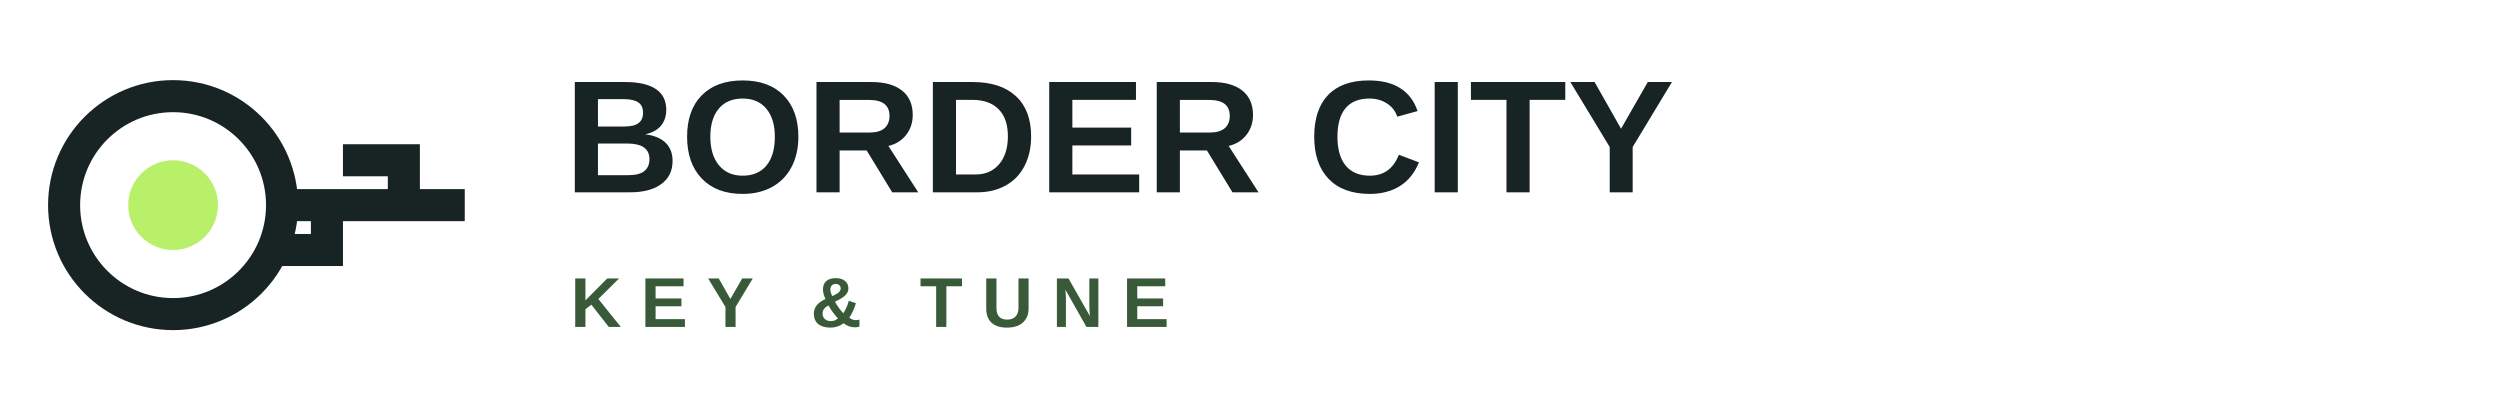
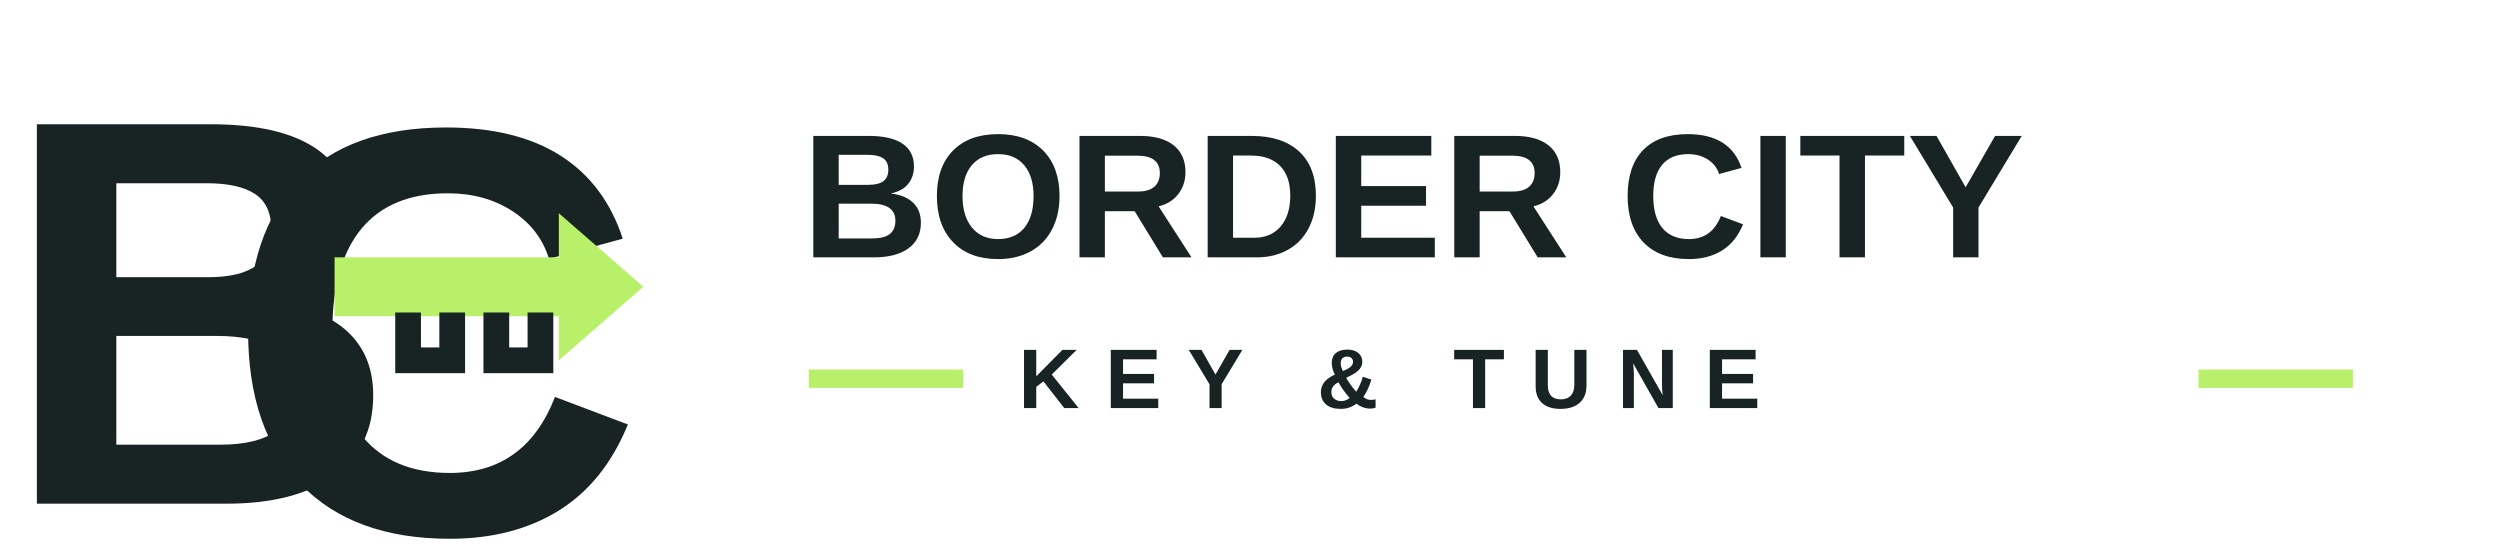
- <svg xmlns="http://www.w3.org/2000/svg" viewBox="0 0 390 64" role="img" aria-labelledby="title desc">
-   <g fill="none" stroke-linecap="square" stroke-linejoin="miter">
-     <circle cx="27" cy="32" r="17" stroke="#182324" stroke-width="5" />
-     <circle cx="27" cy="32" r="7" fill="#b9f06a" stroke="none" />
-     <path d="M44 32h26m-7 0v-7h-7m-5 7v7h-6" stroke="#182324" stroke-width="5" />
+ <svg xmlns="http://www.w3.org/2000/svg" viewBox="0 0 680 150" role="img" aria-labelledby="title desc">
+   <g aria-hidden="true">
+     <text x="0" y="137" fill="#182324" font-family="Arial Black,Arial,sans-serif" font-size="150" font-weight="900" letter-spacing="-15">B</text>
+     <text x="61" y="145" fill="#182324" font-family="Arial Black,Arial,sans-serif" font-size="158" font-weight="900" letter-spacing="-12">C</text>
+     <path d="M91 70h61V58l23 20-23 20V86H91z" fill="#b9f06a" />
+     <path d="M111 85v13h12V85m12 0v13h12V85" fill="none" stroke="#182324" stroke-width="7" stroke-linejoin="miter" />
+     <text x="218" y="70" fill="#182324" font-family="Arial,Helvetica,sans-serif" font-size="48" font-weight="800" letter-spacing=".2">BORDER CITY</text>
+     <path d="M220 103h42m336 0h42" stroke="#b9f06a" stroke-width="5" />
+     <text x="277" y="111" fill="#182324" font-family="Arial,Helvetica,sans-serif" font-size="23" font-weight="700" letter-spacing="7">KEY &amp; TUNE</text>
  </g>
-   <text x="88" y="30" fill="#182324" font-family="Arial,Helvetica,sans-serif" font-size="25" font-weight="700" letter-spacing=".1">BORDER CITY</text>
-   <text x="89" y="51" fill="#395a39" font-family="Arial,Helvetica,sans-serif" font-size="11" font-weight="700" letter-spacing="3">KEY &amp; TUNE</text>
</svg>
